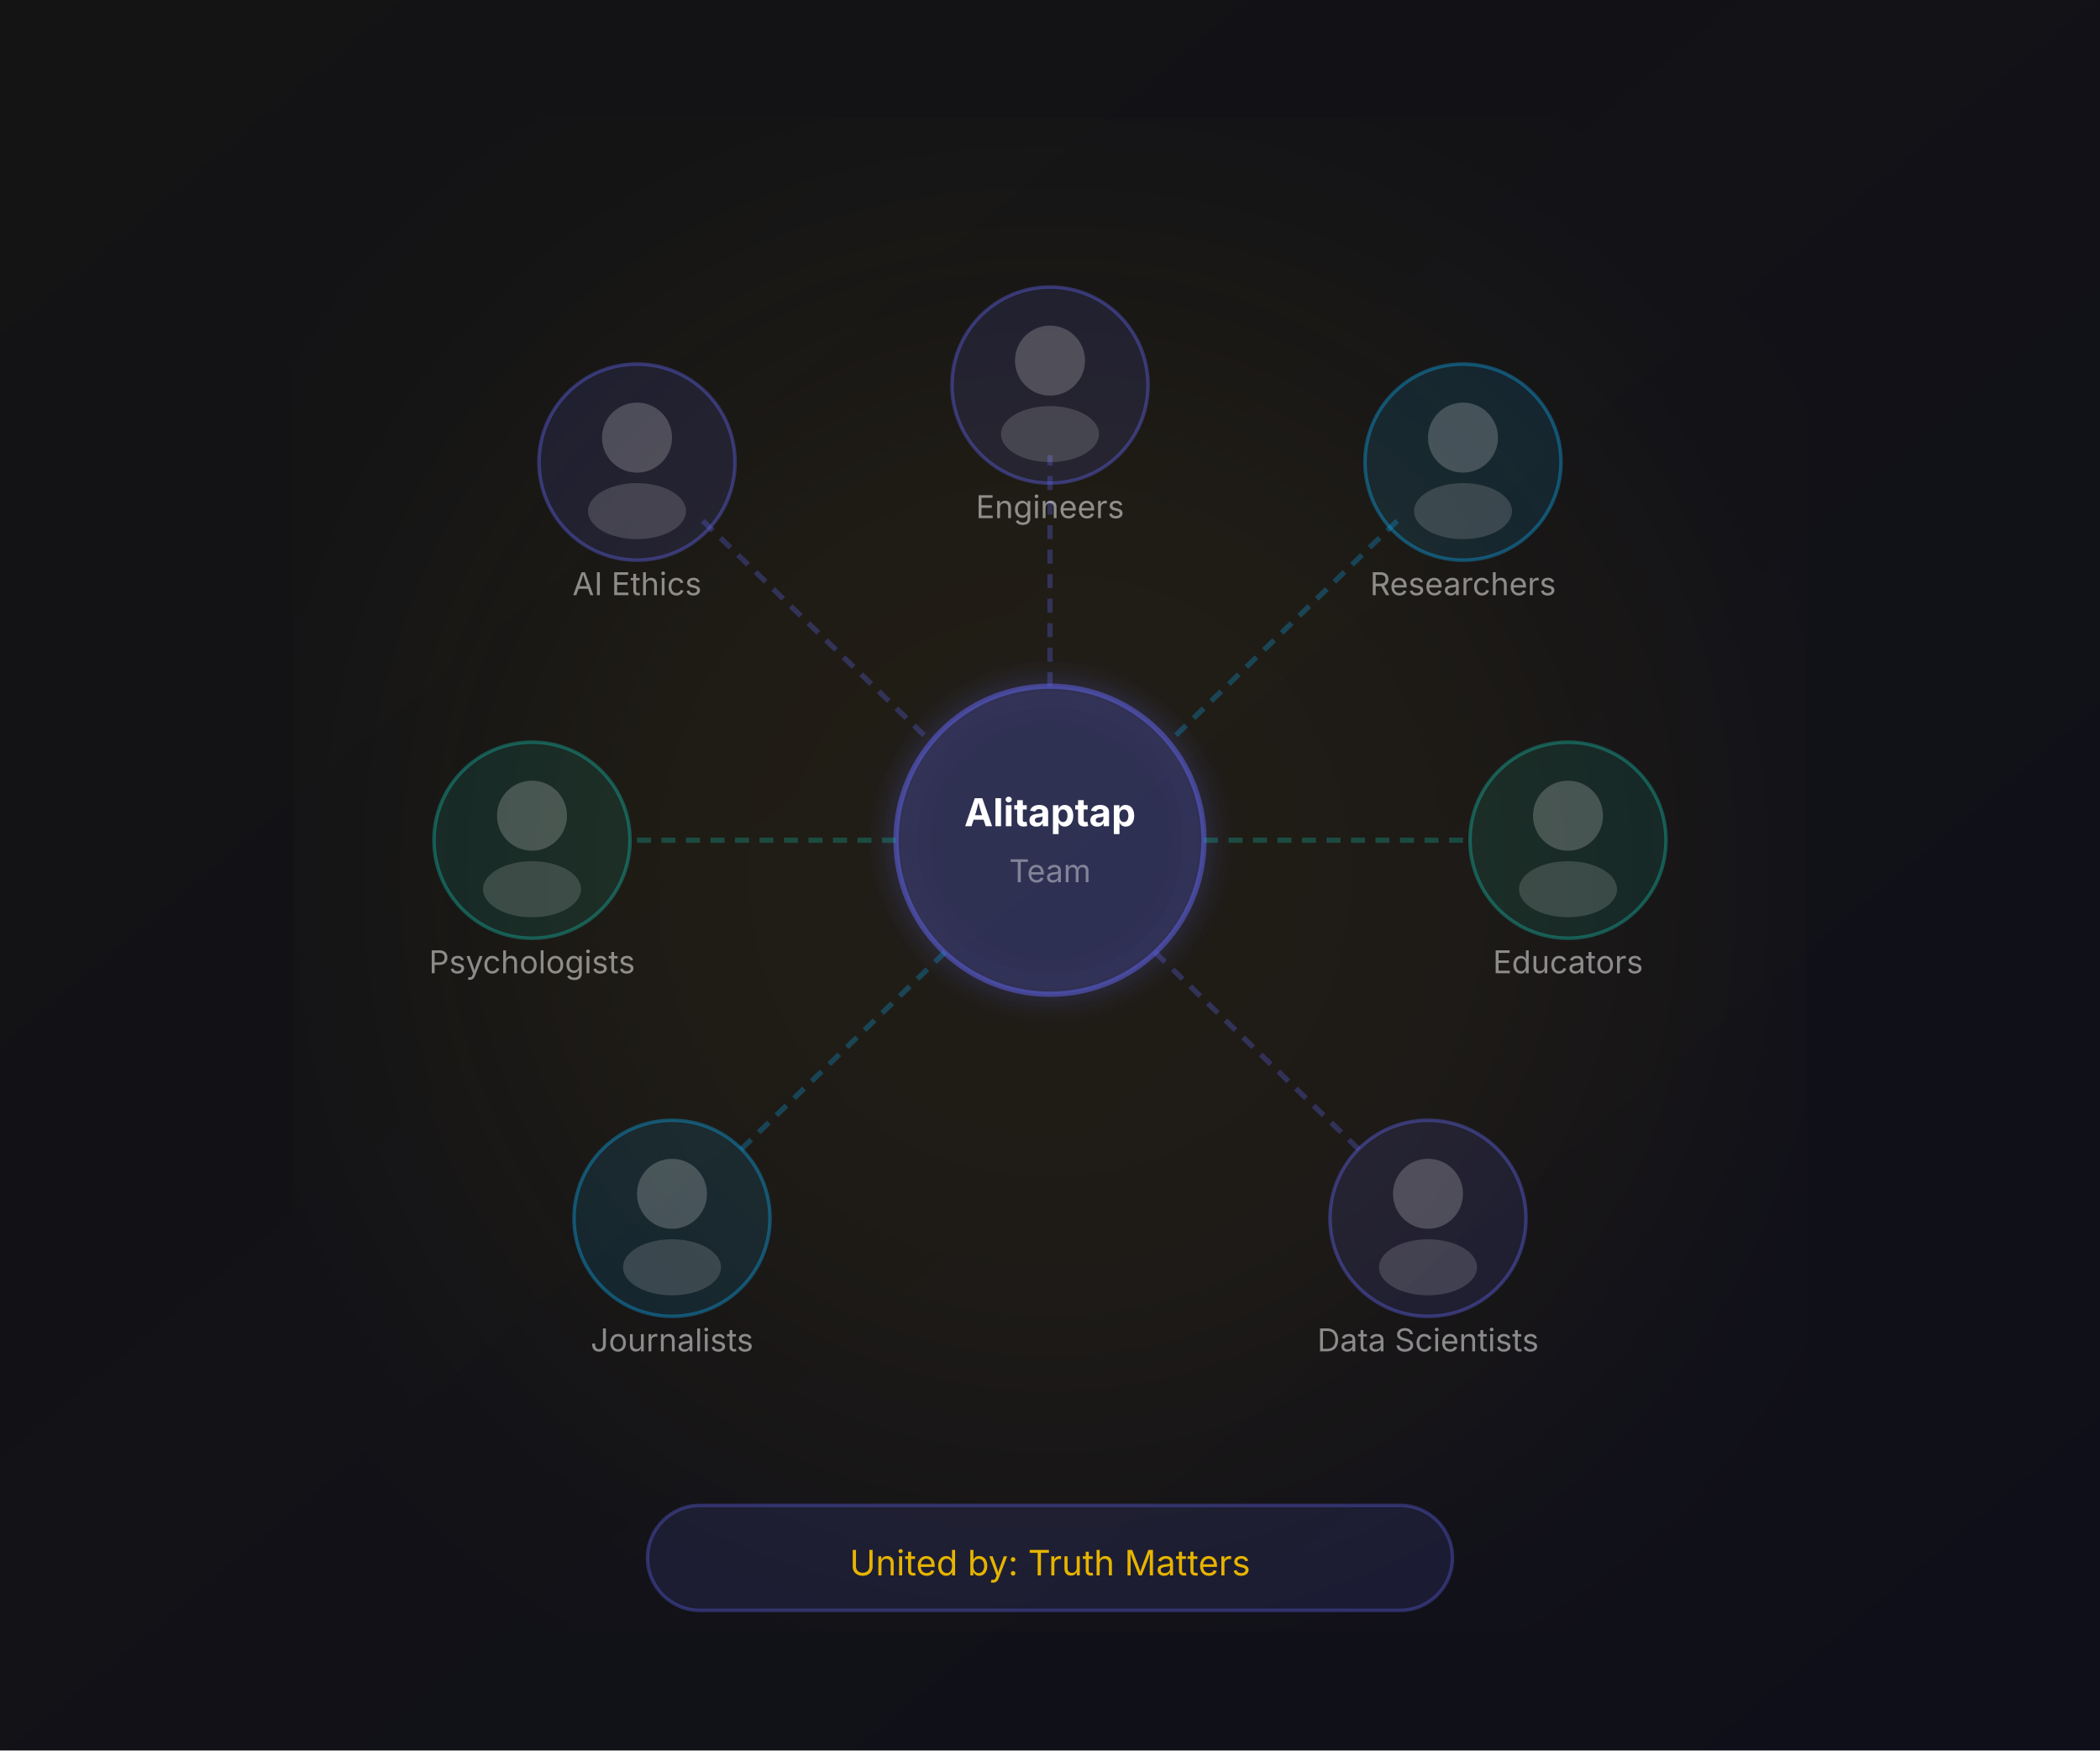
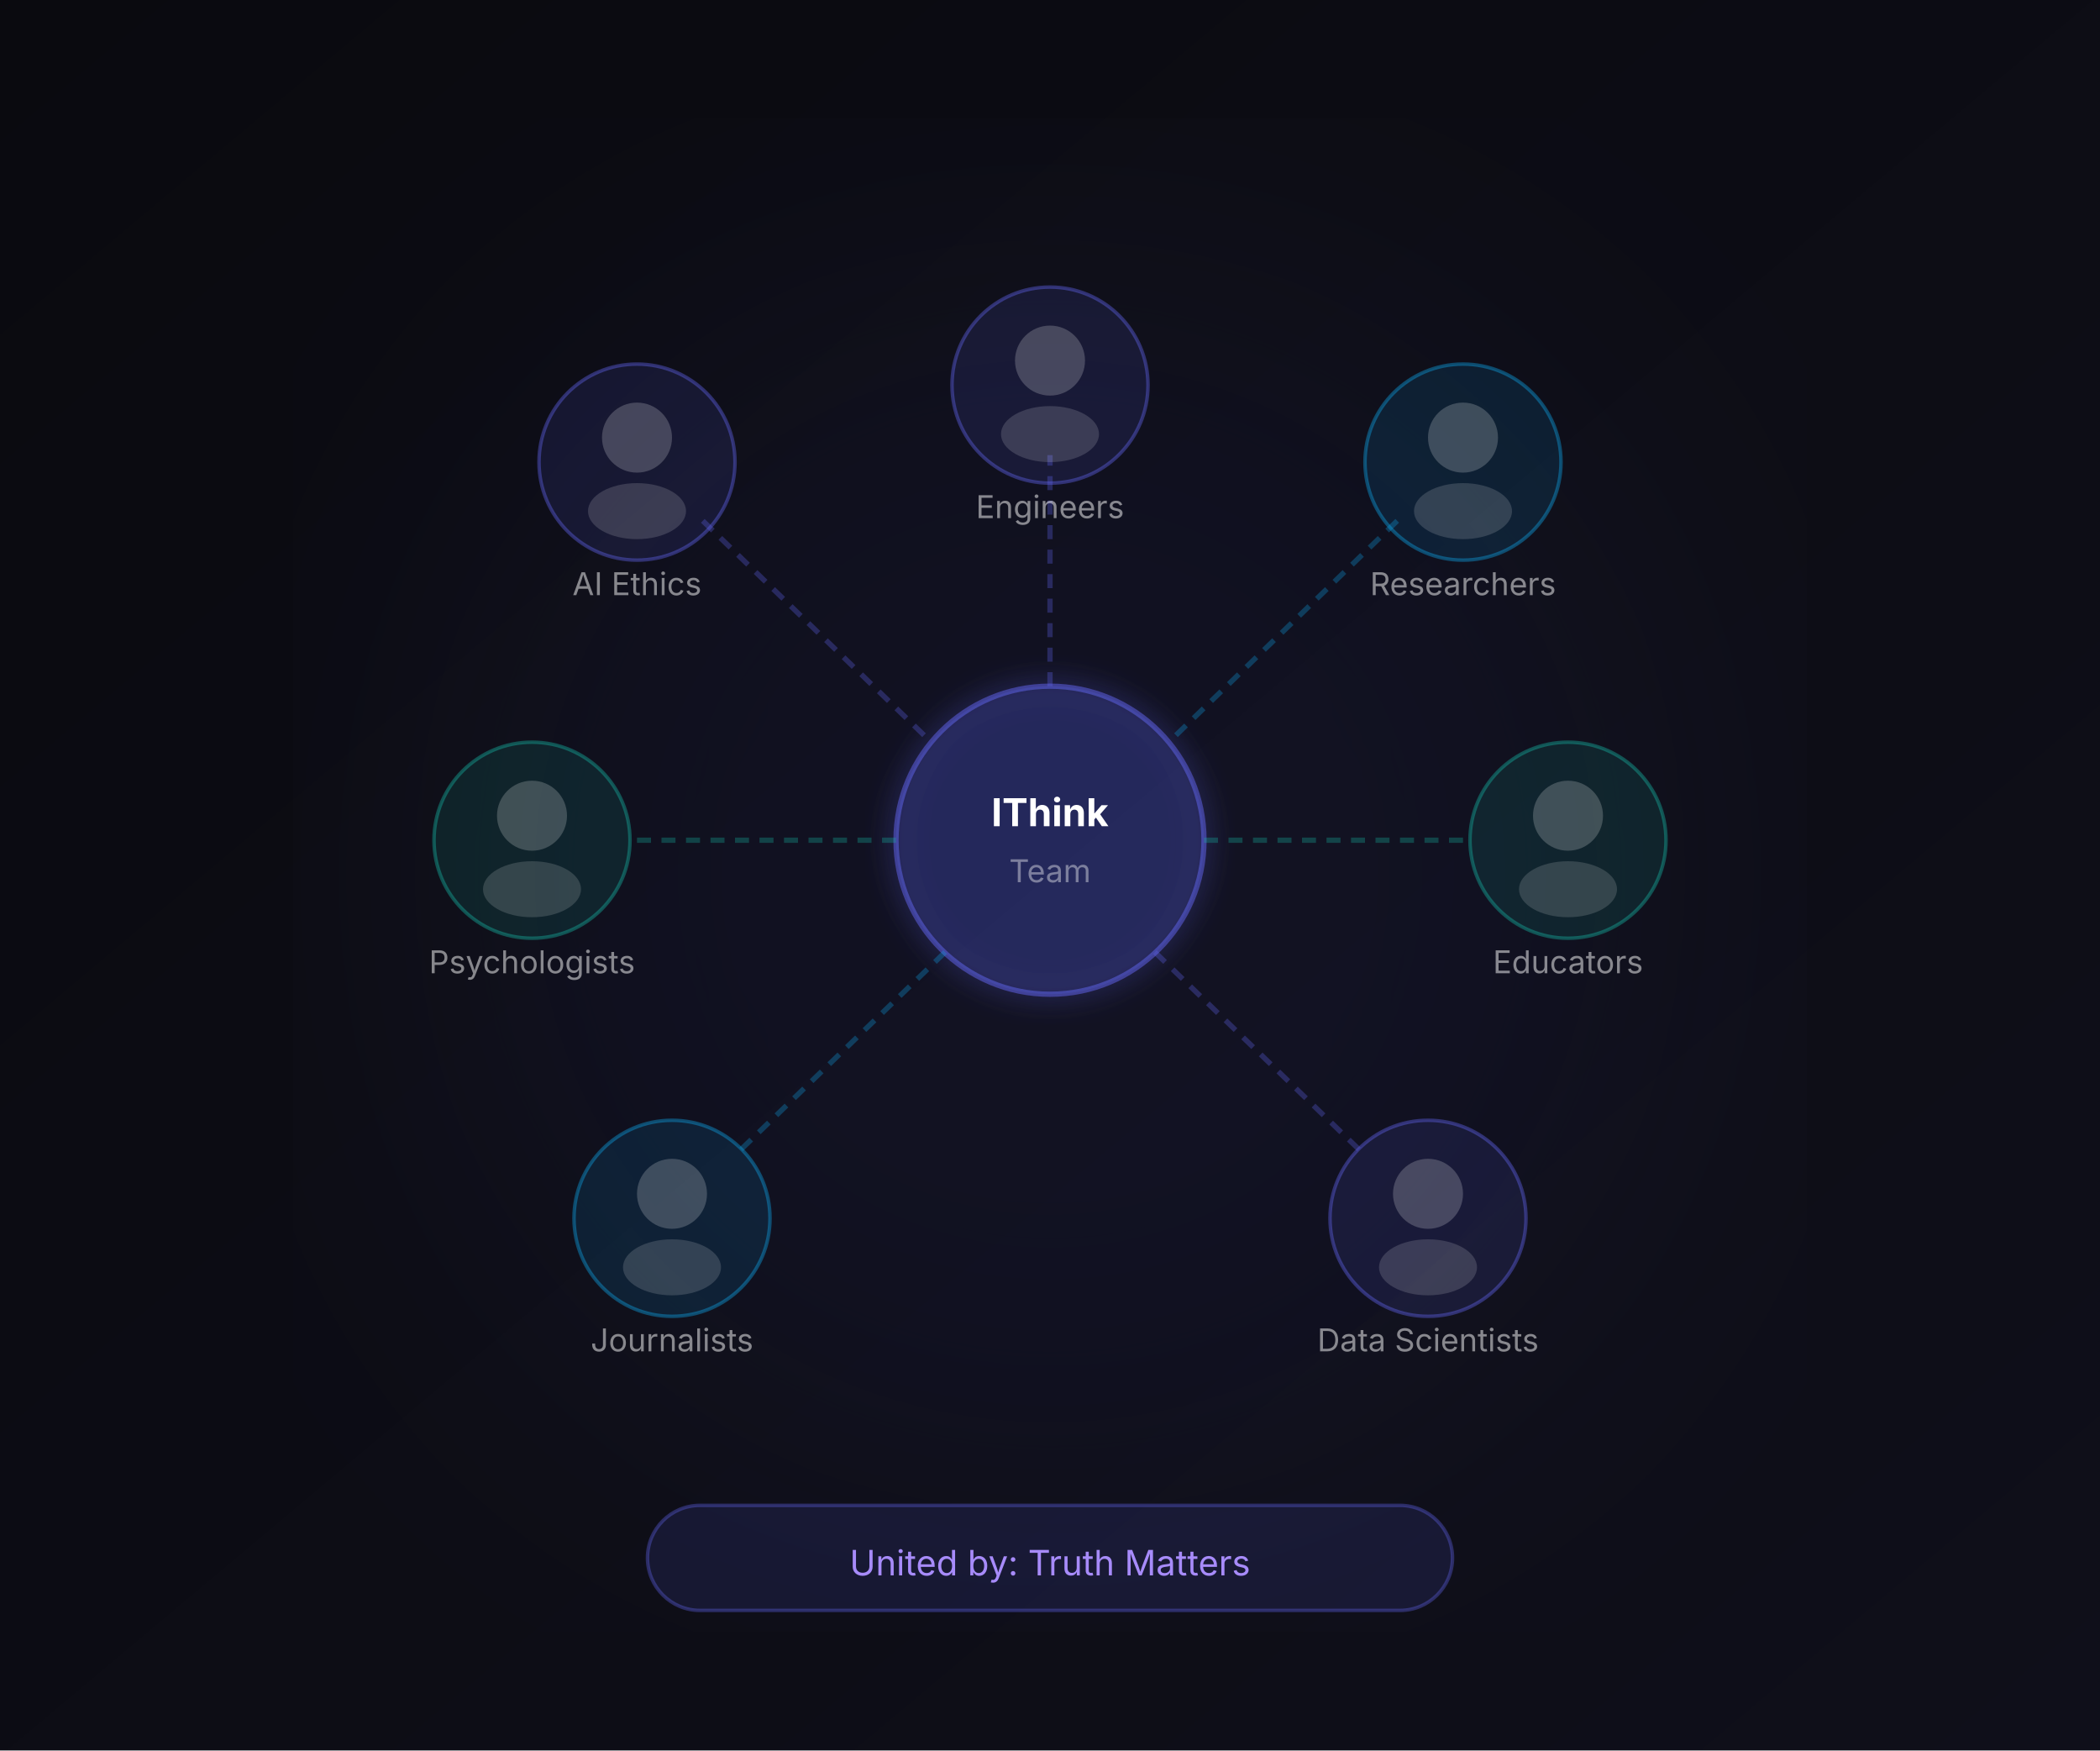
<svg xmlns="http://www.w3.org/2000/svg" viewBox="0 0 600 500" width="600" height="500">
  <defs>
    <linearGradient id="bg" x1="0%" y1="0%" x2="100%" y2="100%">
-       <stop offset="0%" style="stop-color:#141414" />
+       <stop offset="0%" style="stop-color:#0a0a0f" />
      <stop offset="100%" style="stop-color:#0f0f1a" />
    </linearGradient>
    <linearGradient id="purple" x1="0%" y1="0%" x2="100%" y2="100%">
-       <stop offset="0%" style="stop-color:#FFC700" />
-       <stop offset="100%" style="stop-color:#E6B400" />
+       <stop offset="0%" style="stop-color:#6366f1" />
+       <stop offset="100%" style="stop-color:#0ea5e9" />
    </linearGradient>
    <linearGradient id="teal" x1="0%" y1="0%" x2="100%" y2="100%">
      <stop offset="0%" style="stop-color:#0F766E" />
      <stop offset="100%" style="stop-color:#14B8A6" />
    </linearGradient>
    <filter id="blur1">
      <feGaussianBlur stdDeviation="50" />
    </filter>
    <filter id="glow">
      <feGaussianBlur stdDeviation="4" result="b" />
      <feMerge>
        <feMergeNode in="b" />
        <feMergeNode in="SourceGraphic" />
      </feMerge>
    </filter>
  </defs>
  <rect width="600" height="500" fill="url(#bg)" />
-   <circle cx="300" cy="250" r="180" fill="#FFC700" opacity="0.06" filter="url(#blur1)" />
+   <circle cx="300" cy="250" r="180" fill="#6366f1" opacity="0.06" filter="url(#blur1)" />
  <circle cx="300" cy="240" r="44" fill="rgba(99,102,241,0.15)" stroke="rgba(99,102,241,0.5)" stroke-width="1.5" filter="url(#glow)" />
-   <text x="300" y="236" font-family="Inter,sans-serif" font-size="11" font-weight="700" fill="white" text-anchor="middle">Alitaptap</text>
+   <text x="300" y="236" font-family="Inter,sans-serif" font-size="11" font-weight="700" fill="white" text-anchor="middle">IThink</text>
  <text x="300" y="252" font-family="Inter,sans-serif" font-size="9" fill="rgba(255,255,255,0.4)" text-anchor="middle">Team</text>
  <line x1="300" y1="196" x2="300" y2="130" stroke="rgba(99,102,241,0.3)" stroke-width="1.5" stroke-dasharray="4,3" />
  <circle cx="300" cy="110" r="28" fill="rgba(99,102,241,0.12)" stroke="rgba(99,102,241,0.4)" stroke-width="1" />
  <circle cx="300" cy="103" r="10" fill="rgba(255,255,255,0.2)" />
  <ellipse cx="300" cy="124" rx="14" ry="8" fill="rgba(255,255,255,0.15)" />
  <text x="300" y="148" font-family="Inter,sans-serif" font-size="9" fill="rgba(255,255,255,0.5)" text-anchor="middle">Engineers</text>
  <line x1="336" y1="210" x2="400" y2="148" stroke="rgba(14,165,233,0.3)" stroke-width="1.5" stroke-dasharray="4,3" />
  <circle cx="418" cy="132" r="28" fill="rgba(14,165,233,0.12)" stroke="rgba(14,165,233,0.4)" stroke-width="1" />
  <circle cx="418" cy="125" r="10" fill="rgba(255,255,255,0.2)" />
  <ellipse cx="418" cy="146" rx="14" ry="8" fill="rgba(255,255,255,0.15)" />
  <text x="418" y="170" font-family="Inter,sans-serif" font-size="9" fill="rgba(255,255,255,0.5)" text-anchor="middle">Researchers</text>
  <line x1="344" y1="240" x2="420" y2="240" stroke="rgba(20,184,166,0.3)" stroke-width="1.5" stroke-dasharray="4,3" />
  <circle cx="448" cy="240" r="28" fill="rgba(20,184,166,0.12)" stroke="rgba(20,184,166,0.4)" stroke-width="1" />
  <circle cx="448" cy="233" r="10" fill="rgba(255,255,255,0.2)" />
  <ellipse cx="448" cy="254" rx="14" ry="8" fill="rgba(255,255,255,0.15)" />
  <text x="448" y="278" font-family="Inter,sans-serif" font-size="9" fill="rgba(255,255,255,0.5)" text-anchor="middle">Educators</text>
  <line x1="330" y1="272" x2="390" y2="330" stroke="rgba(99,102,241,0.3)" stroke-width="1.5" stroke-dasharray="4,3" />
  <circle cx="408" cy="348" r="28" fill="rgba(99,102,241,0.12)" stroke="rgba(99,102,241,0.4)" stroke-width="1" />
  <circle cx="408" cy="341" r="10" fill="rgba(255,255,255,0.2)" />
  <ellipse cx="408" cy="362" rx="14" ry="8" fill="rgba(255,255,255,0.15)" />
  <text x="408" y="386" font-family="Inter,sans-serif" font-size="9" fill="rgba(255,255,255,0.5)" text-anchor="middle">Data Scientists</text>
  <line x1="270" y1="272" x2="210" y2="330" stroke="rgba(14,165,233,0.3)" stroke-width="1.5" stroke-dasharray="4,3" />
  <circle cx="192" cy="348" r="28" fill="rgba(14,165,233,0.12)" stroke="rgba(14,165,233,0.4)" stroke-width="1" />
  <circle cx="192" cy="341" r="10" fill="rgba(255,255,255,0.2)" />
  <ellipse cx="192" cy="362" rx="14" ry="8" fill="rgba(255,255,255,0.15)" />
  <text x="192" y="386" font-family="Inter,sans-serif" font-size="9" fill="rgba(255,255,255,0.5)" text-anchor="middle">Journalists</text>
  <line x1="256" y1="240" x2="180" y2="240" stroke="rgba(20,184,166,0.3)" stroke-width="1.5" stroke-dasharray="4,3" />
  <circle cx="152" cy="240" r="28" fill="rgba(20,184,166,0.12)" stroke="rgba(20,184,166,0.4)" stroke-width="1" />
  <circle cx="152" cy="233" r="10" fill="rgba(255,255,255,0.2)" />
  <ellipse cx="152" cy="254" rx="14" ry="8" fill="rgba(255,255,255,0.15)" />
  <text x="152" y="278" font-family="Inter,sans-serif" font-size="9" fill="rgba(255,255,255,0.5)" text-anchor="middle">Psychologists</text>
  <line x1="264" y1="210" x2="200" y2="148" stroke="rgba(99,102,241,0.3)" stroke-width="1.5" stroke-dasharray="4,3" />
  <circle cx="182" cy="132" r="28" fill="rgba(99,102,241,0.12)" stroke="rgba(99,102,241,0.4)" stroke-width="1" />
  <circle cx="182" cy="125" r="10" fill="rgba(255,255,255,0.2)" />
  <ellipse cx="182" cy="146" rx="14" ry="8" fill="rgba(255,255,255,0.15)" />
  <text x="182" y="170" font-family="Inter,sans-serif" font-size="9" fill="rgba(255,255,255,0.5)" text-anchor="middle">AI Ethics</text>
  <rect x="185" y="430" width="230" height="30" rx="15" fill="rgba(99,102,241,0.12)" stroke="rgba(99,102,241,0.35)" stroke-width="1" />
-   <text x="300" y="450" font-family="Inter,sans-serif" font-size="10" fill="#E6B400" text-anchor="middle">United by: Truth Matters</text>
+   <text x="300" y="450" font-family="Inter,sans-serif" font-size="10" fill="#a78bfa" text-anchor="middle">United by: Truth Matters</text>
</svg>
